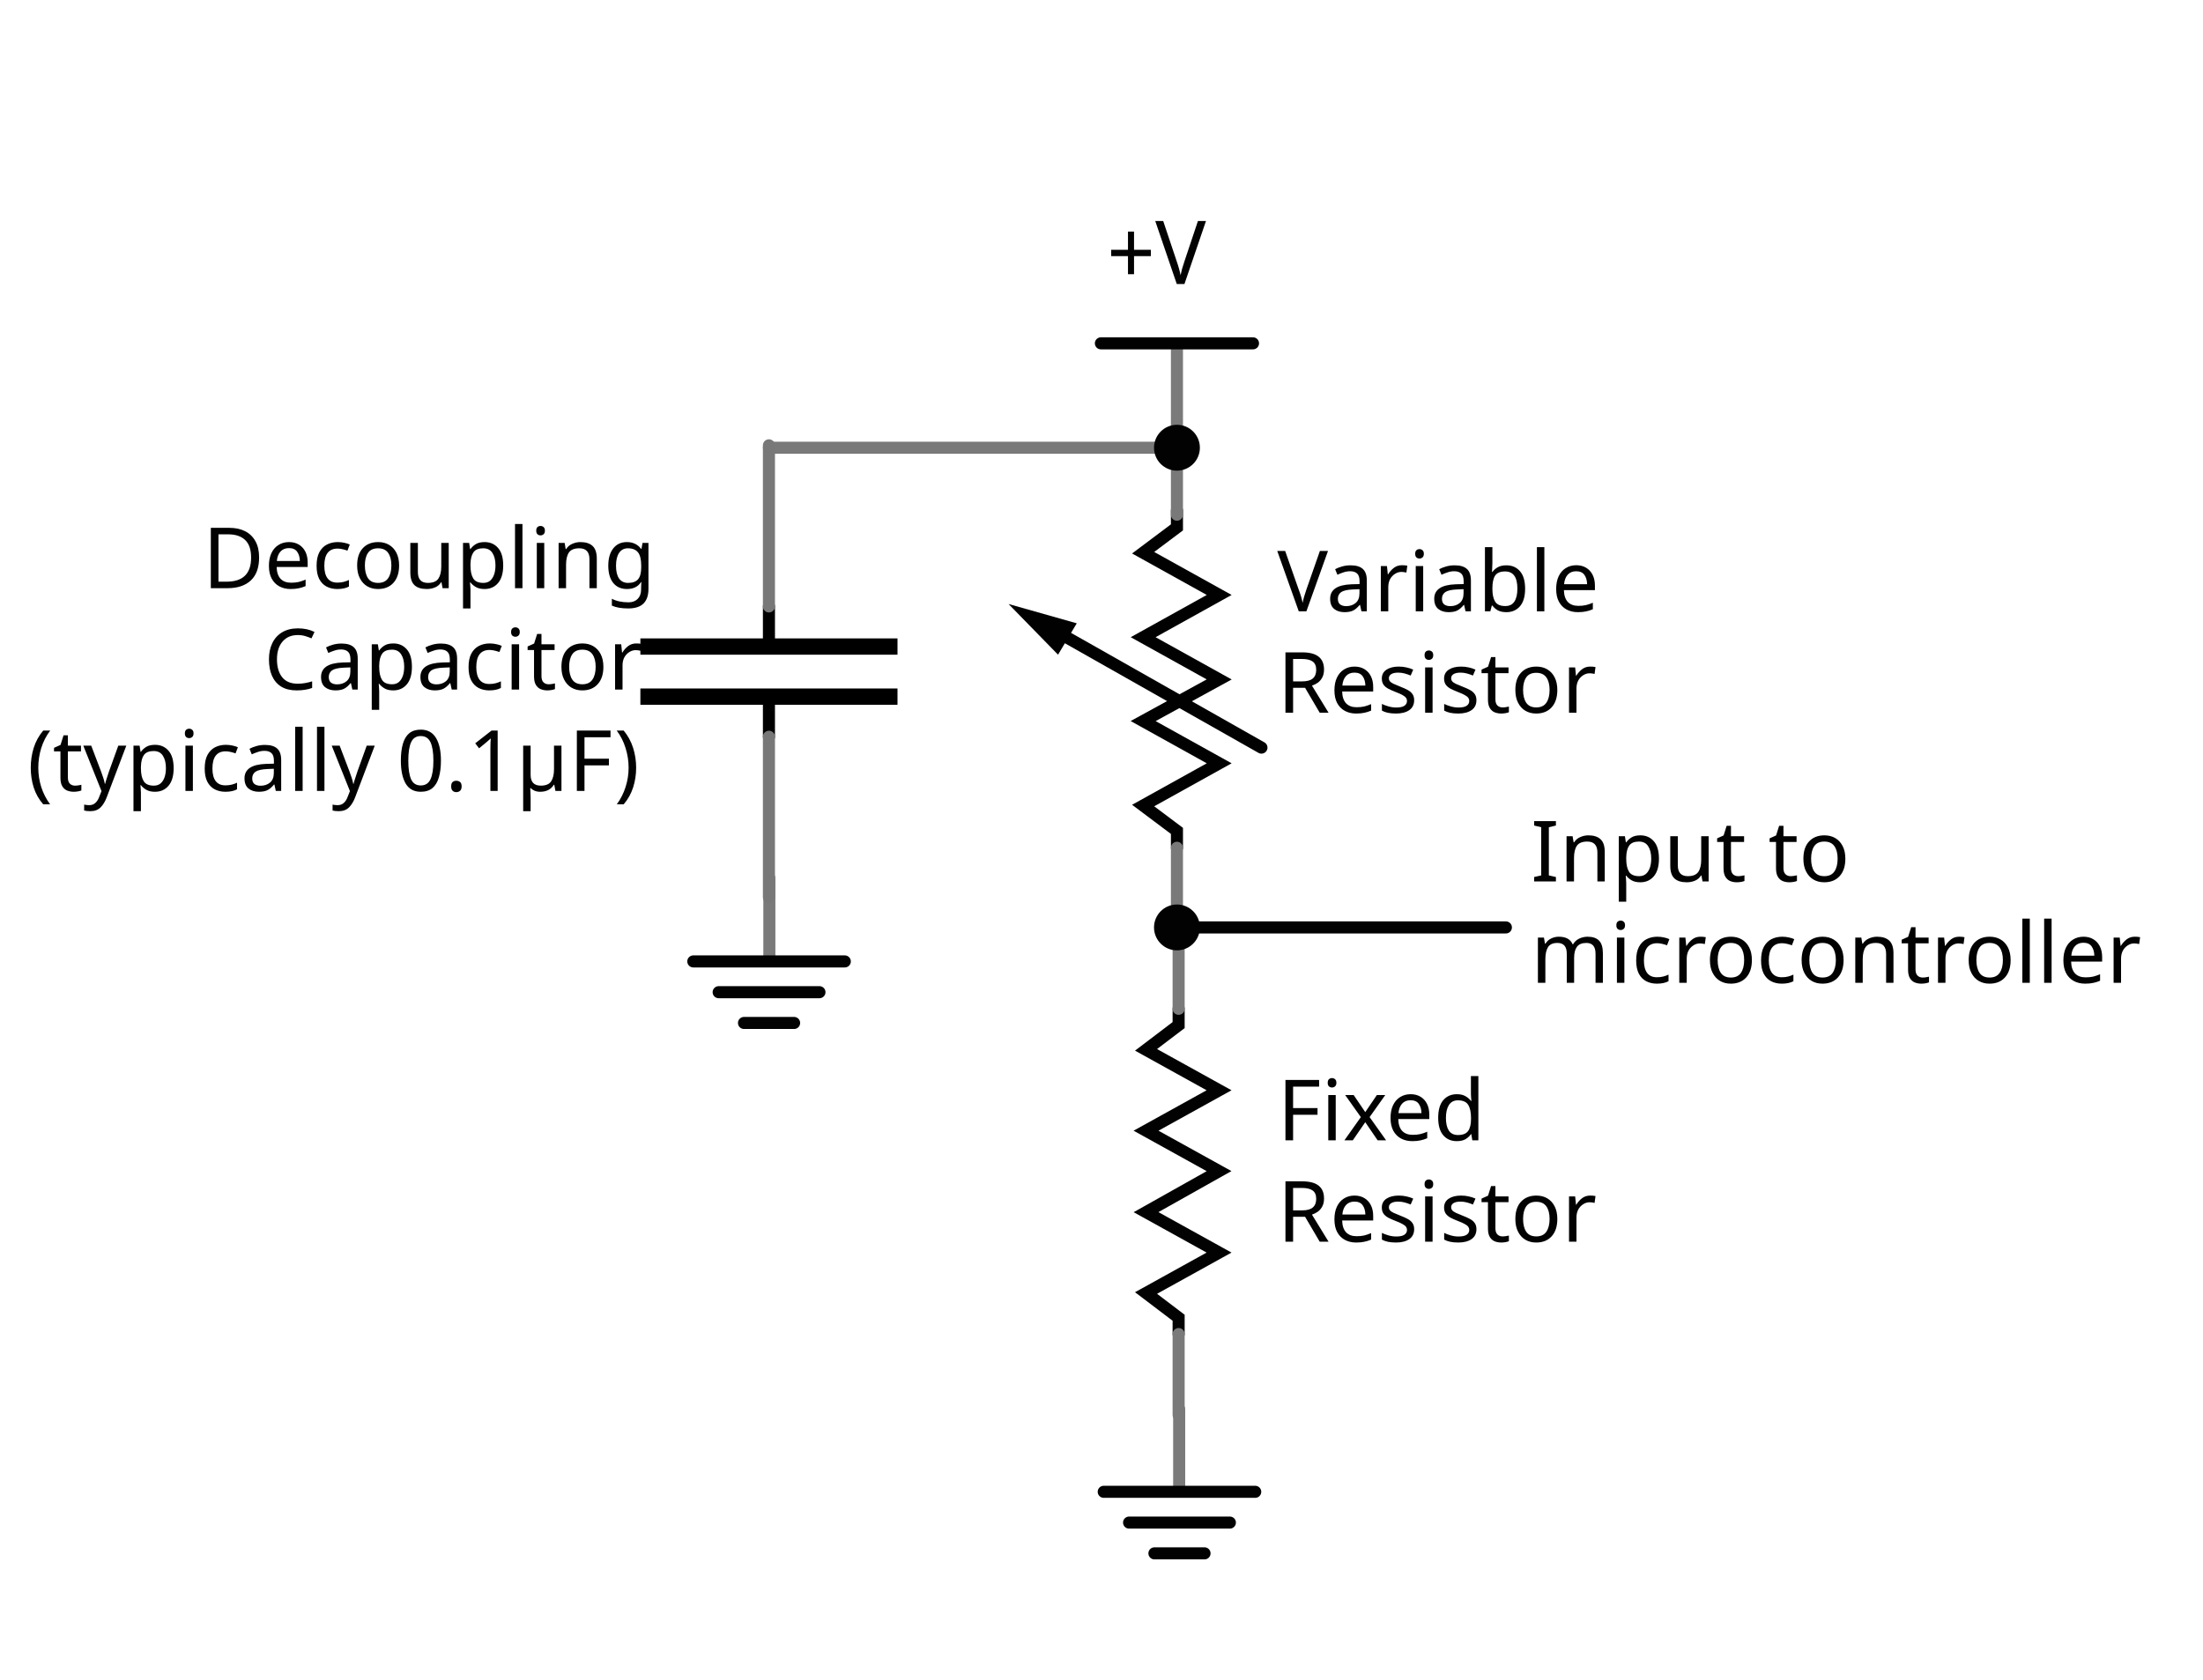
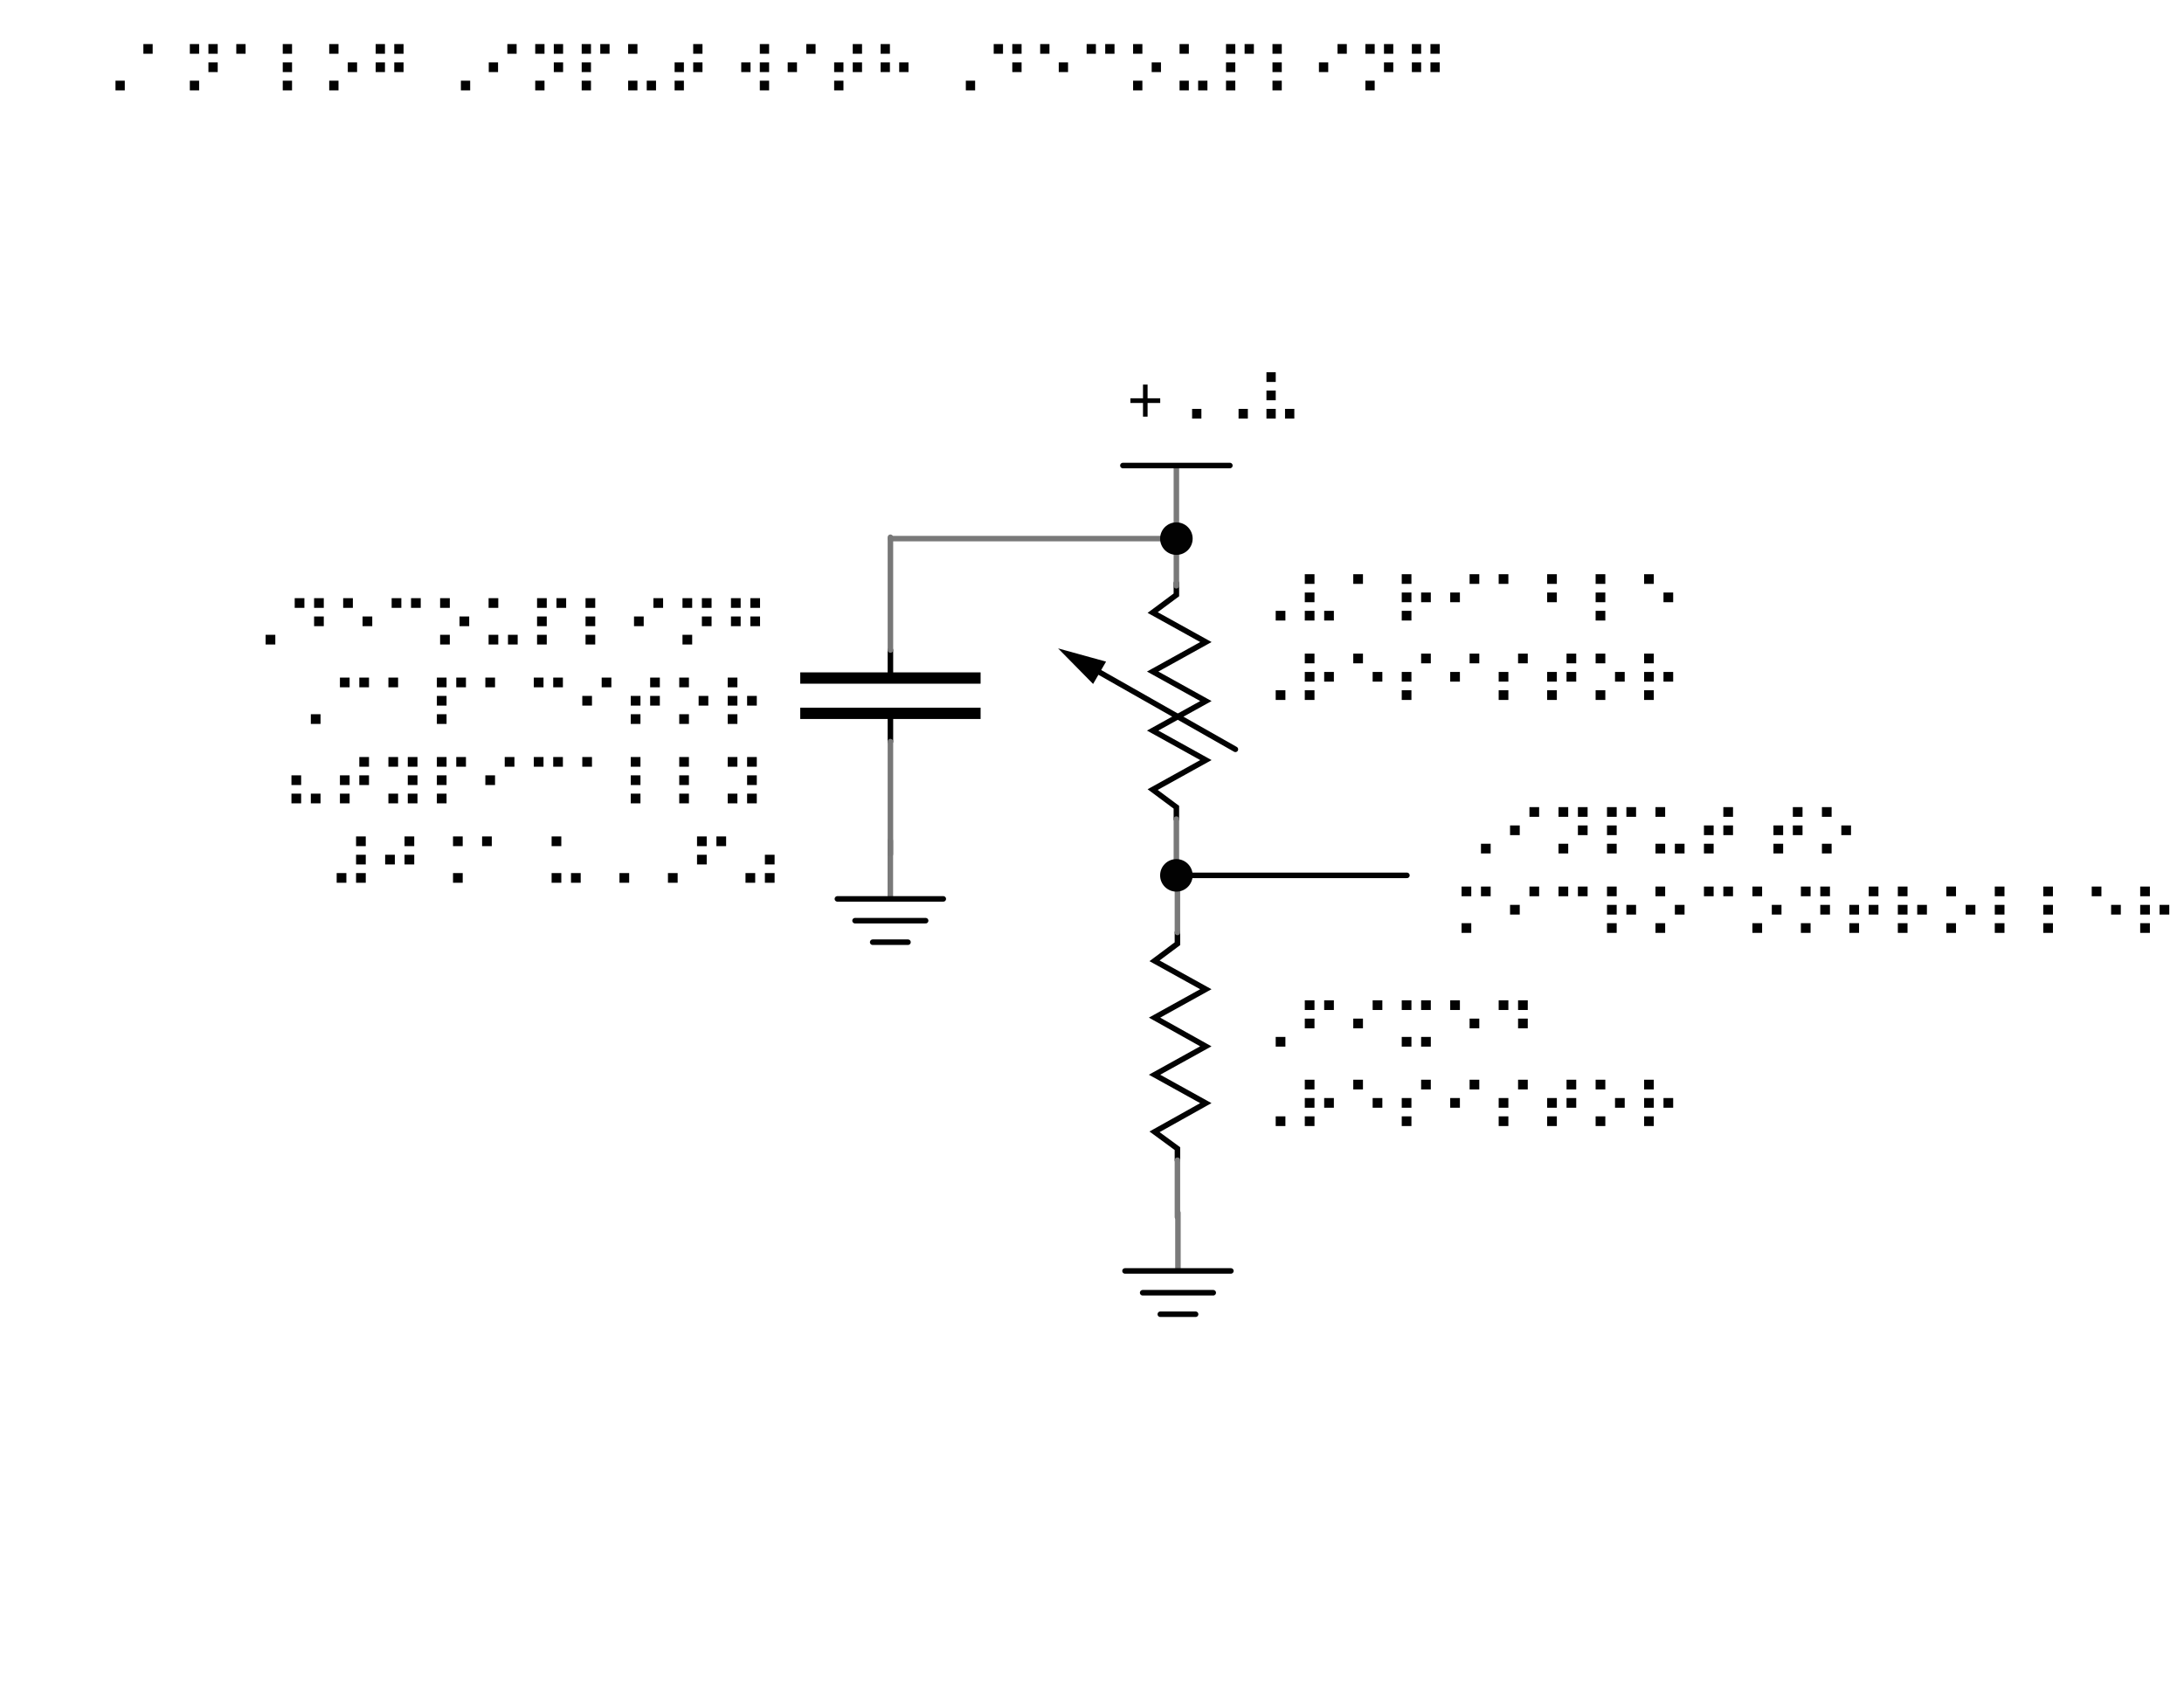
- <svg xmlns="http://www.w3.org/2000/svg" version="1.1" x="0px" y="0px" viewBox="0 0 365 278.3" style="enable-background:new 0 0 365 278.3;" xml:space="preserve">
+ <svg xmlns="http://www.w3.org/2000/svg" version="1.1" x="0px" y="0px" viewBox="0 0 792 612" style="enable-background:new 0 0 792 612;" xml:space="preserve">
  <style type="text/css">
	.st0{fill:none;stroke:#797979;stroke-width:2;stroke-linecap:round;}
	.st1{fill:none;stroke:#020202;stroke-width:2;stroke-linecap:round;}
	.st2{fill:none;stroke:#7A7A7A;stroke-width:2;stroke-linecap:round;}
	.st3{fill:none;stroke:#7A7A7A;stroke-width:2;stroke-linecap:round;stroke-miterlimit:10;}
	.st4{fill:none;stroke:#010101;stroke-width:2;stroke-linecap:round;}
	.st5{fill:#010101;}
	.st6{fill:#020202;}
	.st7{fill:none;stroke:#000000;stroke-width:2;stroke-linecap:round;}
	.st8{fill:none;stroke:#787878;stroke-width:2;stroke-linecap:round;}
- 	.st9{font-family:'ArialMT';}
- 	.st10{font-size:14.607px;}
- 	.st11{font-size:14px;}
+ 	.st9{display:none;}
+ 	.st10{display:inline;fill:#020202;}
+ 	.st11{font-family:'ArialMT';}
+ 	.st12{font-size:22.41px;}
+ 	.st13{display:inline;}
+ 	.st14{font-size:21.479px;}
+ 	.st15{enable-background:new    ;}
+ 	.st16{font-size:24px;}
+ 	.st17{font-family:'AppleBraille';}
</style>
  <g id="Layer_1">
-     <line class="st0" x1="127.4" y1="74.2" x2="195" y2="74.2" />
+     <line class="st0" x1="322.9" y1="195.3" x2="426.6" y2="195.3" />
    <g>
      <g transform="translate(91.6785,50.587)">
        <g id="schematic_5_">
-           <polyline class="st1" points="103.6,170.5 103.6,167.8 98.2,163.7 110.3,157 98.2,150.3 110.3,143.5 98.2,136.8 110.3,130.1       98.2,123.4 103.6,119.3 103.6,116.6     " />
-           <line id="connector1pin_5_" class="st2" x1="103.6" y1="183.9" x2="103.6" y2="170.5" />
+           <polyline class="st1" points="335.3,370.1 335.3,365.9 327,359.8 345.6,349.4 327,339.1 345.6,328.8 327,318.4 345.6,308.1       327,297.8 335.3,291.6 335.3,287.5     " />
+           <line id="connector1pin_5_" class="st2" x1="335.3" y1="390.7" x2="335.3" y2="370.1" />
          <g id="connector1terminal_5_">
				</g>
-           <line id="connector0pin_5_" class="st2" x1="103.6" y1="103.2" x2="103.6" y2="116.6" />
+           <line id="connector0pin_5_" class="st2" x1="335.3" y1="266.8" x2="335.3" y2="287.5" />
          <g id="connector0terminal_5_">
				</g>
        </g>
      </g>
    </g>
    <g>
      <g transform="translate(46.5692,160.233)">
        <g id="schematic_8_">
-           <path id="connector0pin_8_" class="st2" d="M148.8,86.7V73.3" />
+           <path id="connector0pin_8_" class="st2" d="M380.6,300.2v-20.7" />
          <g id="connector0terminal_8_">
				</g>
-           <path id="path4098" class="st1" d="M136.3,87h25.1" />
-           <path id="path4100" class="st1" d="M140.5,92.1h16.7" />
-           <path id="path4102" class="st1" d="M153,97.2h-8.3" />
+           <path id="path4098" class="st1" d="M361.4,300.6h38.4" />
+           <path id="path4100" class="st1" d="M367.8,308.5h25.6" />
+           <path id="path4102" class="st1" d="M387,316.3h-12.8" />
        </g>
      </g>
    </g>
    <g>
      <g transform="translate(46.5692,160.233)">
        <g id="schematic_1_">
-           <path id="connector0pin_1_" class="st2" d="M80.9-1.2v-13.5" />
+           <path id="connector0pin_1_" class="st2" d="M276.3,165.3v-20.7" />
          <g id="connector0terminal_1_">
				</g>
-           <path id="path4098_1_" class="st1" d="M68.3-0.9h25.1" />
-           <path id="path4100_1_" class="st1" d="M72.5,4.2h16.7" />
-           <path id="path4102_1_" class="st1" d="M85,9.3h-8.3" />
+           <path id="path4098_1_" class="st1" d="M257.1,165.7h38.4" />
+           <path id="path4100_1_" class="st1" d="M263.5,173.6h25.6" />
+           <path id="path4102_1_" class="st1" d="M282.7,181.4h-12.8" />
        </g>
      </g>
    </g>
-     <line id="connector0pin_10_" class="st3" x1="195" y1="57.3" x2="195" y2="71.4" />
-     <path class="st1" d="M182.4,56.9h25.2" />
-     <line class="st1" x1="195.2" y1="153.7" x2="249.5" y2="153.7" />
+     <line id="connector0pin_10_" class="st3" x1="426.6" y1="169.5" x2="426.6" y2="191" />
+     <path class="st1" d="M407.2,168.8H446" />
+     <line class="st1" x1="426.9" y1="317.4" x2="510.2" y2="317.4" />
    <g id="schematic_6_">
-       <line class="st4" x1="175.1" y1="104.7" x2="209" y2="123.9" />
-       <polygon class="st5" points="175.3,108.5 167.1,100.1 178.4,103.3   " />
-       <polyline class="st4" points="195,140.5 195,137.7 189.4,133.5 202,126.5 189.4,119.5 202,112.6 189.4,105.6 202,98.6 189.4,91.6     195,87.4 195,84.6   " />
+       <line class="st4" x1="396" y1="242.2" x2="448" y2="271.7" />
+       <polygon class="st5" points="396.4,248 383.7,235.1 401.1,239.9   " />
+       <polyline class="st4" points="426.6,297 426.6,292.7 418,286.3 437.3,275.6 418,264.9 437.3,254.2 418,243.5 437.3,232.8     418,222.1 426.6,215.7 426.6,211.4   " />
      <g id="connector1terminal_6_">
		</g>
-       <line id="connector0pin_6_" class="st0" x1="195" y1="153.7" x2="195" y2="140.5" />
+       <line id="connector0pin_6_" class="st0" x1="426.6" y1="317.4" x2="426.6" y2="297" />
      <g id="connector0terminal_6_">
		</g>
-       <line id="connector2pin_2_" class="st0" x1="195" y1="71.4" x2="195" y2="85.3" />
+       <line id="connector2pin_2_" class="st0" x1="426.6" y1="191" x2="426.6" y2="212.4" />
      <g id="connector2terminal_2_">
		</g>
    </g>
-     <circle class="st6" cx="195" cy="153.7" r="3.8" />
-     <circle class="st6" cx="195" cy="74.2" r="3.8" />
+     <circle class="st6" cx="426.6" cy="317.4" r="5.9" />
+     <circle class="st6" cx="426.6" cy="195.3" r="5.9" />
    <g>
-       <line class="st7" x1="127.4" y1="100.5" x2="127.4" y2="105.8" />
-       <line class="st7" x1="127.4" y1="122.1" x2="127.4" y2="116.8" />
-       <rect x="106.1" y="114.1" width="42.6" height="2.7" />
-       <rect x="106.1" y="105.8" width="42.6" height="2.7" />
-       <line id="connector1pin_7_" class="st8" x1="127.4" y1="73.8" x2="127.4" y2="100.5" />
-       <line id="connector0pin_7_" class="st8" x1="127.4" y1="148.7" x2="127.4" y2="122.1" />
+       <line class="st7" x1="322.9" y1="235.7" x2="322.9" y2="243.8" />
+       <line class="st7" x1="322.9" y1="268.9" x2="322.9" y2="260.7" />
+       <rect x="290.2" y="256.6" width="65.4" height="4.1" />
+       <rect x="290.2" y="243.8" width="65.4" height="4.1" />
+       <line id="connector1pin_7_" class="st8" x1="322.9" y1="194.8" x2="322.9" y2="235.7" />
+       <line id="connector0pin_7_" class="st8" x1="322.9" y1="309.7" x2="322.9" y2="268.9" />
    </g>
  </g>
-   <g id="plaintext">
-     <text id="label" transform="matrix(0.9585 0 0 1 183.3979 47.0686)" class="st6 st9 st10">+V</text>
-     <g>
-       <text transform="matrix(1 0 0 1 253.6187 146.0796)" class="st6 st9 st11">Input to </text>
-       <text transform="matrix(1 0 0 1 253.6187 162.8794)" class="st6 st9 st11">microcontroller</text>
+   <g id="plaintext" class="st9">
+     <text id="label" transform="matrix(0.9585 0 0 1 408.7725 153.727)" class="st10 st11 st12">+V</text>
+     <text id="label_2_" transform="matrix(0.9585 0 0 1 32.7725 43.727)" class="st10 st11 st12">Analog Input with Decoupling</text>
+     <g class="st13">
+       <text transform="matrix(1 0 0 1 516.5059 305.6318)" class="st6 st11 st14">Input to </text>
+       <text transform="matrix(1 0 0 1 516.5059 331.4062)" class="st6 st11 st14">microcontroller</text>
    </g>
-     <g>
-       <text transform="matrix(1 0 0 1 211.6196 101.313)" class="st6 st9 st11">Variable</text>
-       <text transform="matrix(1 0 0 1 211.6196 118.1128)" class="st6 st9 st11">Resistor</text>
+     <g class="st13">
+       <text transform="matrix(1 0 0 1 452.0703 236.9501)" class="st6 st11 st14">Variable</text>
+       <text transform="matrix(1 0 0 1 452.0703 262.7245)" class="st6 st11 st14">Resistor</text>
    </g>
-     <g>
-       <text transform="matrix(1 0 0 1 33.5713 97.4771)" class="st6 st9 st11">Decoupling</text>
-       <text transform="matrix(1 0 0 1 43.7023 114.2771)" class="st6 st9 st11">Capacitor</text>
-       <text transform="matrix(1 0 0 1 4.5323 131.0771)" class="st6 st9 st11">(typically 0.1µF)</text>
+     <g class="st13">
+       <text transform="matrix(1 0 0 1 178.9053 231.0649)" class="st6 st11 st14">Decoupling</text>
+       <text transform="matrix(1 0 0 1 194.4482 256.8398)" class="st6 st11 st14">Capacitor</text>
+       <text transform="matrix(1 0 0 1 134.3535 282.6147)" class="st6 st11 st14">(typically 0.1µF)</text>
    </g>
-     <g>
-       <text transform="matrix(1 0 0 1 211.6196 188.979)" class="st6 st9 st11">Fixed</text>
-       <text transform="matrix(1 0 0 1 211.6196 205.7798)" class="st6 st9 st11">Resistor</text>
+     <g class="st13">
+       <text transform="matrix(1 0 0 1 452.0703 371.4492)" class="st6 st11 st14">Fixed</text>
+       <text transform="matrix(1 0 0 1 452.0703 397.2245)" class="st6 st11 st14">Resistor</text>
    </g>
  </g>
  <g id="Braille">
- </g>
+     <text id="label_1_" transform="matrix(0.9585 0 0 1 408.7725 153.727)" class="st15">
+       <tspan x="0" y="0" class="st6 st11 st16">+</tspan>
+       <tspan x="14" y="0" class="st6 st17 st16">⠠⠠⠧</tspan>
+     </text>
+     <g>
+       <text transform="matrix(1 0 0 1 526.5059 311.4062)" class="st15">
+         <tspan x="0" y="0" class="st6 st17 st16">⠠⠊⠝⠏⠥⠞ ⠞⠕ </tspan>
+         <tspan x="0" y="28.8" class="st6 st17 st16">⠍⠊⠉⠗⠕⠉⠕⠝⠞⠗⠕⠇⠇⠑⠗</tspan>
+       </text>
+     </g>
+     <g>
+       <text transform="matrix(1 0 0 1 452.0703 226.9501)" class="st15">
+         <tspan x="0" y="0" class="st6 st17 st16">⠠⠧⠁⠗⠊⠁⠃⠇⠑ </tspan>
+         <tspan x="0" y="28.8" class="st6 st17 st16">⠠⠗⠑⠎⠊⠎⠞⠕⠗</tspan>
+       </text>
+     </g>
+     <g>
+       <text transform="matrix(1 0 0 1 85.7764 235.6396)" class="st15">
+         <tspan x="0" y="0" class="st6 st17 st16">⠠⠙⠑⠉⠕⠥⠏⠇⠊⠝⠛ </tspan>
+         <tspan x="16.4" y="28.8" class="st6 st17 st16">⠠⠉⠁⠏⠁⠉⠊⠞⠕⠗ </tspan>
+         <tspan x="16.4" y="57.6" class="st6 st17 st16">⠦⠞⠽⠏⠊⠉⠁⠇⠇⠽ </tspan>
+         <tspan x="32.8" y="86.4" class="st6 st17 st16">⠼⠚⠨⠁ ⠥⠠⠠⠋⠴</tspan>
+       </text>
+     </g>
+     <g>
+       <text transform="matrix(1 0 0 1 452.0703 381.4492)" class="st15">
+         <tspan x="0" y="0" class="st6 st17 st16">⠠⠋⠊⠭⠑⠙ </tspan>
+         <tspan x="0" y="28.8" class="st6 st17 st16">⠠⠗⠑⠎⠊⠎⠞⠕⠗</tspan>
+       </text>
+     </g>
+     <text id="label_3_" transform="matrix(0.9585 0 0 1 31.7725 34.727)" class="st6 st17 st16">⠠⠁⠝⠁⠇⠕⠛ ⠠⠊⠝⠏⠥⠞ ⠺⠊⠞⠓ ⠠⠙⠑⠉⠕⠥⠏⠇⠊⠝⠛</text>
+   </g>
</svg>
